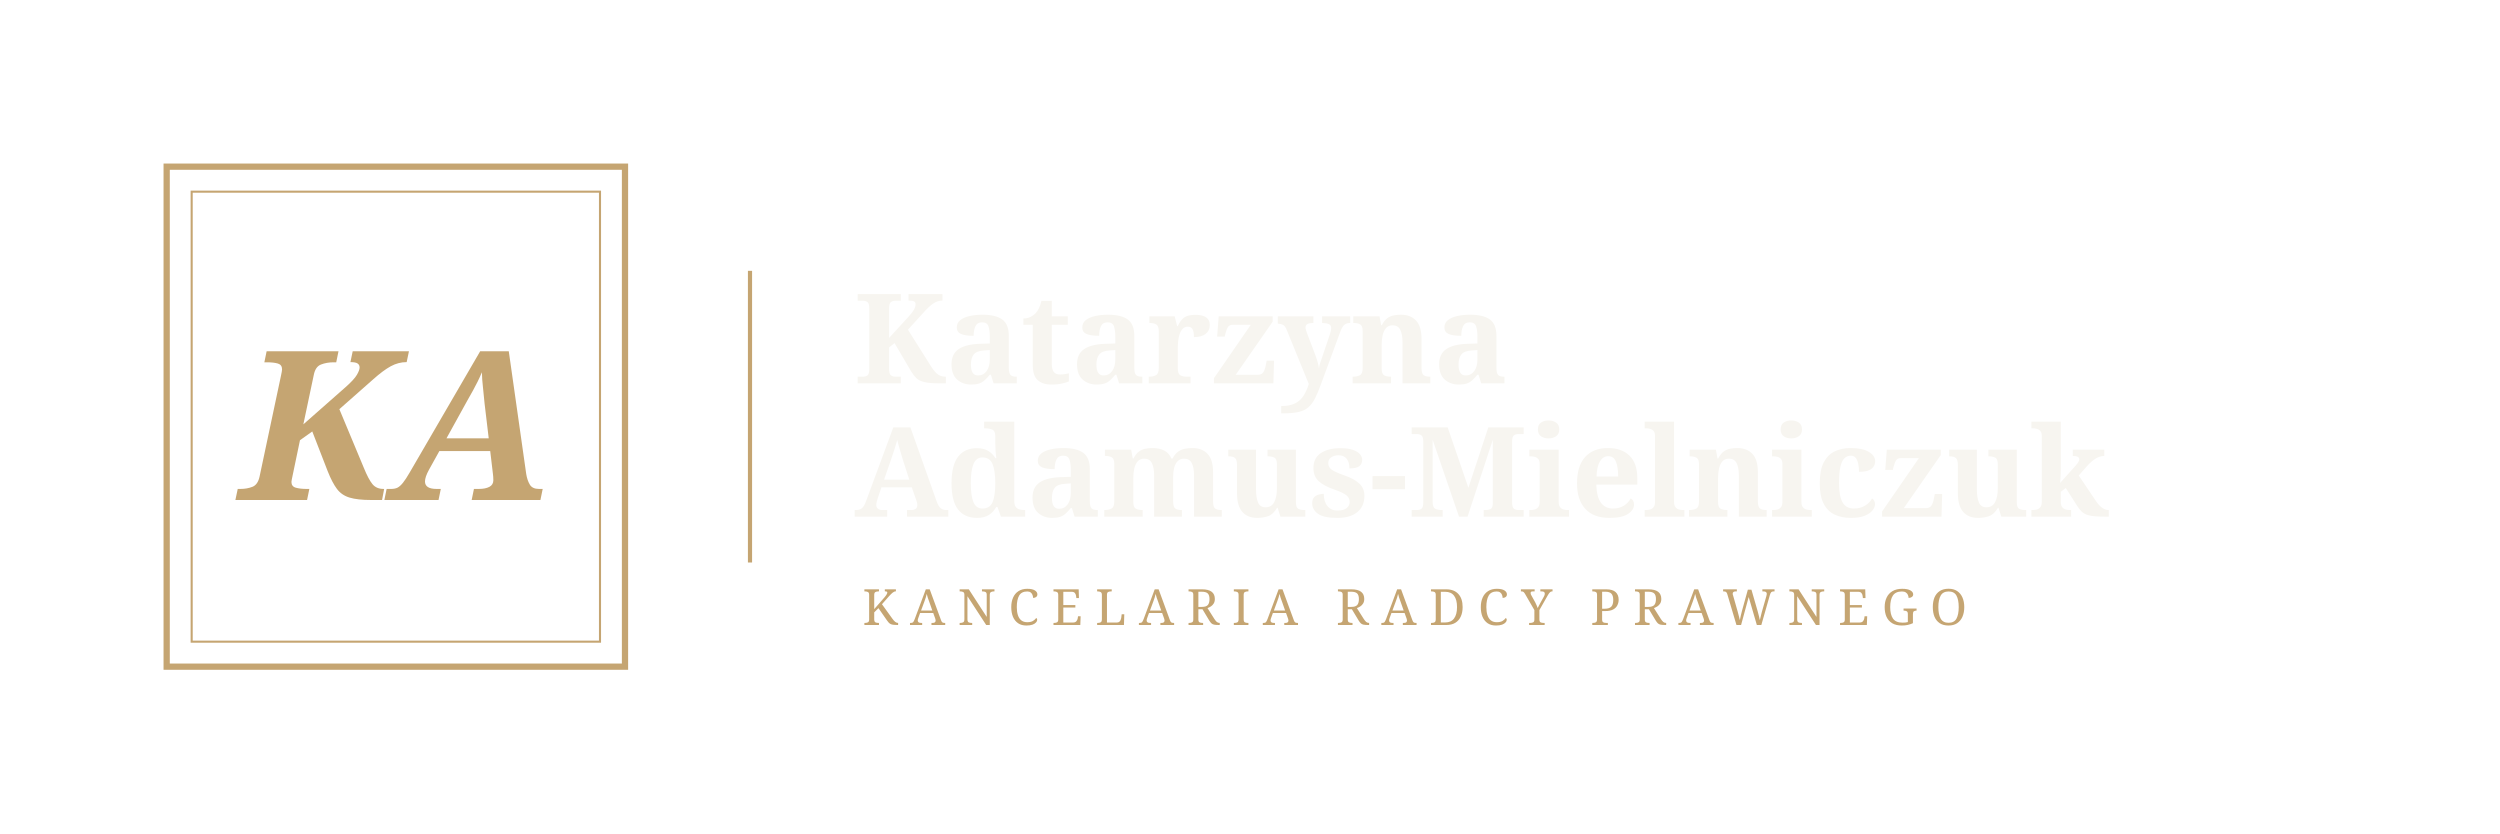
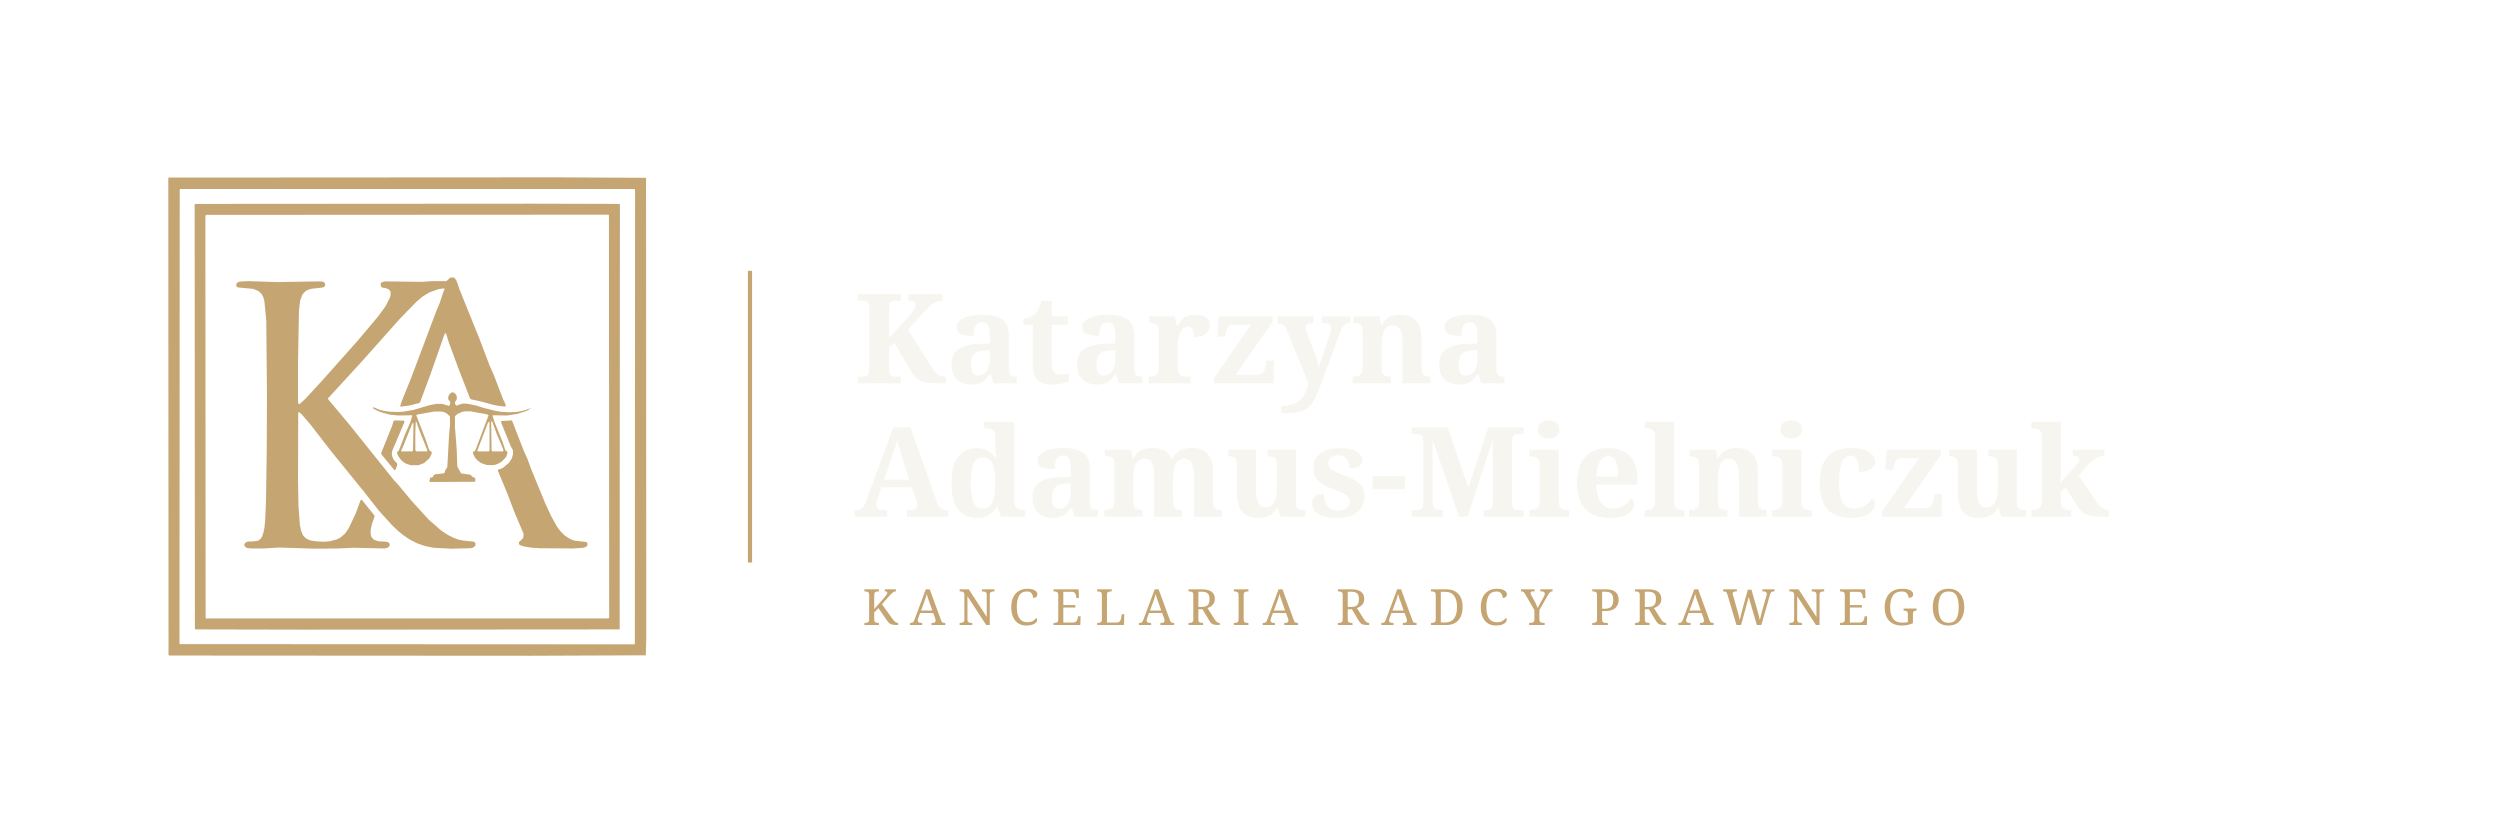
<svg xmlns="http://www.w3.org/2000/svg" viewBox="0 0 600 200" width="600" height="200">
  <rect width="600" height="200" fill="transparent" />
-   <rect x="40" y="40" width="110" height="120" fill="none" stroke="#C5A572" stroke-width="1.5" />
-   <rect x="46" y="46" width="98" height="108" fill="none" stroke="#C5A572" stroke-width="0.5" />
-   <text x="95" y="120" text-anchor="middle" font-family="'Cormorant Garamond', Georgia, serif" font-size="50" font-weight="700" fill="#C5A572" font-style="italic">KA</text>
+   <path transform="translate(40,42.00) scale(0.22394)" fill="#C5A572" fill-rule="evenodd" d="M358.50,263.75 L358.25,264.75 L368.75,290.75 L371.00,294.75 L371.25,298.75 L370.00,303.50 L367.00,308.25 L361.25,313.25 L358.50,314.75 L355.25,315.75 L355.00,317.00 L364.75,340.50 L373.00,362.00 L382.50,384.50 L382.25,388.25 L381.50,389.75 L377.50,393.50 L377.50,395.50 L378.75,396.75 L383.50,398.25 L391.75,399.50 L400.00,400.00 L435.25,400.25 L446.75,399.50 L450.00,398.25 L451.00,396.75 L451.00,394.75 L449.75,393.25 L437.75,392.00 L434.50,391.00 L431.00,389.25 L426.50,386.25 L422.00,381.75 L418.75,377.50 L412.25,366.00 L406.00,352.50 L390.75,315.50 L386.75,304.50 L383.00,296.25 L370.25,263.50 L369.50,263.00Z M254.25,263.25 L244.25,263.00 L243.00,264.00 L241.75,268.50 L230.00,297.75 L230.25,299.50 L244.25,316.50 L245.00,316.25 L247.00,311.25 L247.00,309.25 L243.00,304.75 L241.50,300.75 L241.25,297.75 L242.00,295.00 L254.75,265.00 L254.75,263.75Z M220.75,249.25 L221.75,250.50 L226.00,252.75 L231.25,254.75 L238.75,256.75 L248.25,257.75 L262.75,257.50 L263.25,258.00 L261.00,265.25 L255.75,277.25 L248.75,295.50 L247.00,296.75 L247.00,298.50 L248.50,301.75 L251.75,306.00 L255.00,308.50 L257.50,309.75 L261.75,311.00 L270.00,311.00 L275.75,308.75 L281.50,303.75 L284.00,298.75 L284.00,296.50 L282.25,295.75 L281.00,293.75 L277.75,284.00 L267.50,257.50 L268.50,256.75 L286.75,253.50 L294.00,253.50 L297.00,254.00 L299.75,255.25 L303.50,258.50 L303.75,267.00 L302.75,277.25 L300.75,313.25 L298.50,316.50 L298.00,318.75 L297.00,319.75 L287.75,320.75 L286.25,321.75 L285.00,323.75 L282.50,324.50 L281.50,327.75 L282.25,329.00 L330.25,328.75 L330.75,328.25 L330.75,325.75 L330.25,324.50 L327.75,323.50 L325.50,321.25 L315.50,319.75 L311.50,312.50 L310.75,292.50 L309.00,270.75 L309.00,259.00 L309.25,258.25 L311.75,256.00 L317.00,253.75 L320.00,253.25 L325.50,253.25 L343.25,256.50 L345.00,257.50 L331.00,294.75 L330.00,296.00 L328.25,296.75 L328.25,298.25 L330.50,303.00 L333.00,305.75 L337.00,308.75 L343.00,310.75 L348.50,311.00 L351.25,310.75 L354.50,309.75 L359.00,307.25 L363.75,302.25 L365.25,297.75 L365.00,296.50 L363.00,295.00 L360.00,286.00 L351.25,264.50 L349.25,258.00 L349.75,257.50 L364.75,257.75 L376.00,256.00 L386.00,252.75 L391.00,249.50 L384.25,252.00 L379.00,253.25 L374.00,254.00 L366.00,254.25 L358.25,253.75 L351.25,252.50 L340.25,249.75 L331.50,247.00 L321.50,245.00 L317.00,245.00 L310.25,247.25 L309.00,245.00 L309.00,243.25 L310.75,241.00 L311.00,237.25 L309.50,234.50 L307.25,233.00 L305.25,233.00 L303.00,235.00 L301.75,237.75 L301.75,240.25 L304.00,243.50 L303.50,246.25 L302.50,247.50 L295.25,245.25 L289.25,245.25 L281.50,246.75 L264.50,251.75 L254.75,253.50 L248.50,254.00 L240.00,253.75 L234.00,253.00 L227.75,251.50 L222.00,249.00Z M264.00,265.75 L264.50,266.50 L264.00,295.25 L263.00,296.25 L251.75,296.25 L251.25,295.50 L253.00,292.00 L263.25,266.25Z M345.50,264.25 L346.00,265.25 L346.00,295.50 L345.25,296.25 L333.50,296.25 L333.00,295.25 L344.25,265.75Z M267.00,264.00 L267.75,264.75 L270.75,273.50 L279.25,294.75 L279.25,295.75 L278.75,296.25 L267.75,296.25 L266.50,295.00 L266.50,275.25Z M348.25,263.75 L349.25,265.00 L353.25,276.25 L360.50,293.50 L361.00,295.50 L360.25,296.25 L349.00,296.25 L348.25,295.25 L347.75,264.50Z M308.25,110.00 L304.25,109.75 L299.75,113.75 L284.00,113.75 L273.50,114.50 L233.50,114.00 L230.00,115.25 L229.25,116.50 L229.75,119.50 L231.25,120.75 L233.75,121.00 L237.50,122.25 L239.25,123.75 L240.00,125.50 L240.00,129.00 L239.25,131.50 L234.50,140.75 L226.25,152.00 L205.00,177.25 L166.75,220.25 L149.00,239.50 L142.50,245.50 L141.75,245.50 L141.00,244.75 L140.75,242.50 L140.75,203.50 L141.75,146.00 L143.00,134.75 L145.50,128.00 L148.75,124.50 L151.50,123.00 L154.75,122.00 L167.75,120.50 L169.75,118.75 L170.00,117.50 L169.50,116.00 L168.00,114.50 L165.00,114.00 L118.25,114.75 L87.50,113.75 L78.50,114.25 L76.75,114.75 L75.00,116.00 L74.50,118.50 L74.75,119.25 L76.25,120.50 L92.50,122.00 L98.25,124.25 L101.75,127.50 L103.50,130.75 L104.75,135.25 L106.75,156.00 L107.50,235.25 L107.25,293.75 L106.50,348.75 L105.50,371.00 L104.75,378.25 L103.75,383.00 L102.25,387.50 L100.75,389.75 L98.75,391.50 L97.50,392.00 L92.25,392.75 L87.75,392.75 L85.00,393.50 L83.25,395.75 L83.25,397.00 L84.25,398.75 L86.25,399.75 L90.25,400.25 L104.25,400.25 L120.75,399.25 L159.00,400.50 L184.00,400.25 L200.25,399.50 L233.75,400.25 L237.25,399.25 L239.00,397.25 L239.00,395.25 L237.25,393.50 L235.50,393.00 L226.50,392.50 L222.00,390.75 L220.00,388.75 L219.00,386.75 L218.50,383.75 L218.75,379.50 L220.00,374.00 L222.75,366.25 L222.75,365.00 L209.25,348.25 L208.25,348.25 L207.75,348.75 L202.50,363.00 L194.75,379.25 L191.00,384.50 L186.00,388.75 L182.50,390.50 L175.00,392.50 L169.25,393.00 L161.75,392.75 L155.75,392.00 L151.75,390.75 L149.00,389.25 L146.00,386.00 L144.00,381.00 L142.75,375.00 L141.25,354.75 L140.75,326.75 L141.00,254.75 L141.75,254.00 L144.75,256.50 L153.75,267.00 L176.00,295.75 L210.75,338.50 L227.00,359.25 L241.50,375.25 L247.75,381.25 L253.25,385.75 L260.25,390.50 L268.50,394.75 L277.25,397.75 L286.00,399.50 L305.25,400.50 L325.75,400.00 L328.00,399.50 L330.75,397.50 L331.00,395.00 L329.50,393.00 L317.50,391.75 L312.75,390.75 L307.25,388.75 L301.00,385.50 L294.50,381.25 L281.00,369.50 L262.50,349.25 L248.00,331.75 L243.50,327.00 L196.25,268.00 L173.00,240.25 L173.00,239.25 L209.25,199.75 L250.00,154.00 L267.50,136.00 L274.25,130.25 L281.75,125.75 L291.50,122.25 L297.50,121.50 L297.75,123.00 L297.00,124.00 L292.50,137.50 L289.00,145.75 L262.50,216.25 L252.00,242.25 L250.25,247.75 L250.75,248.25 L260.50,247.00 L270.25,244.50 L271.50,243.75 L282.75,213.50 L298.00,170.00 L299.00,169.50 L299.50,170.00 L302.50,179.75 L312.75,207.50 L325.25,239.75 L326.50,240.50 L335.00,242.25 L351.75,246.75 L360.00,248.00 L363.25,248.00 L363.50,247.00 L361.75,242.50 L361.00,241.50 L350.75,214.75 L346.00,204.00 L335.00,175.00 L314.00,123.00 L310.75,113.50Z M30.50,31.00 L30.00,31.75 L30.25,486.50 L31.00,487.00 L146.25,487.25 L485.50,487.00 L485.75,31.50 L485.25,31.00 L395.25,30.75Z M42.25,42.75 L473.25,42.50 L474.00,43.00 L474.25,474.25 L473.50,475.25 L42.25,475.25 L41.75,474.75 L41.50,43.75Z M2.25,2.75 L1.75,3.50 L2.00,514.50 L2.75,515.00 L390.25,515.25 L513.50,514.75 L514.00,497.25 L513.75,3.00 L417.75,2.50Z M14.00,15.50 L14.50,15.00 L501.25,15.00 L502.00,16.00 L501.75,502.50 L501.00,503.00 L14.25,502.75 L13.75,502.00Z" />
  <line x1="180" y1="65" x2="180" y2="135" stroke="#C5A572" stroke-width="1" />
  <text x="205" y="92" font-family="'Cormorant Garamond', Georgia, serif" font-size="30" font-weight="600" fill="#F7F5F0">Katarzyna</text>
  <text x="205" y="124" font-family="'Cormorant Garamond', Georgia, serif" font-size="30" font-weight="600" fill="#F7F5F0">Adamus-Mielniczuk</text>
  <text x="207" y="150" font-family="'Cormorant Garamond', Georgia, serif" font-size="12" font-weight="400" fill="#C5A572" letter-spacing="3">KANCELARIA RADCY PRAWNEGO</text>
</svg>
